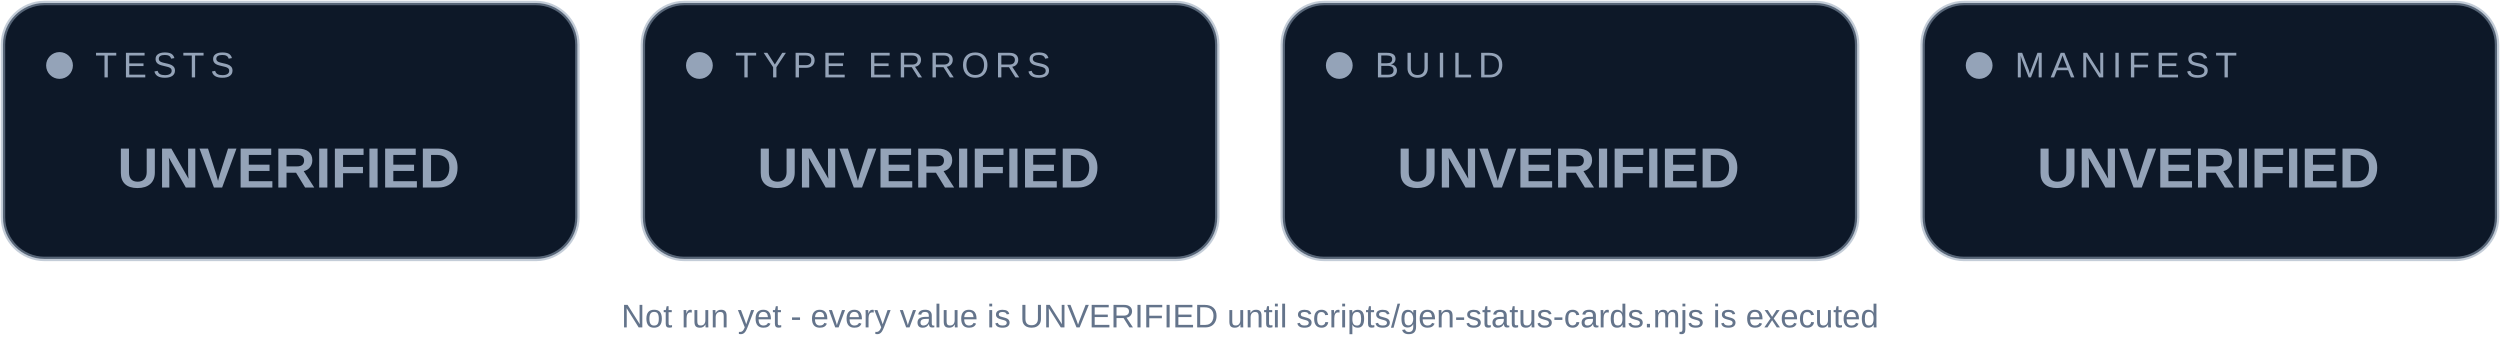
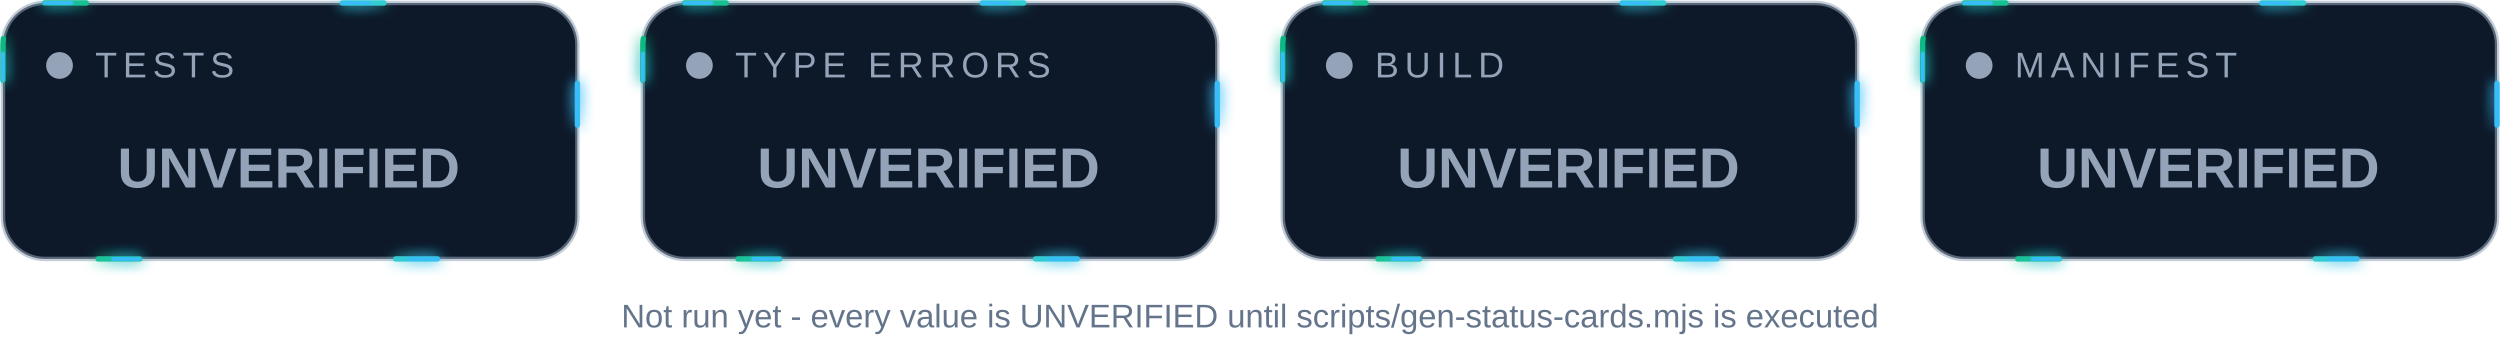
<svg xmlns="http://www.w3.org/2000/svg" viewBox="0 0 840 120" width="840" height="120" role="img" aria-labelledby="t d" font-family="'Segoe UI',Arial,sans-serif">
  <style>
    .dot{animation:p 2.4s ease-in-out infinite}
    @keyframes p{50%{opacity:.35}}
    @media (prefers-reduced-motion:reduce){.dot{animation:none}}
  </style>
  <g transform="translate(0 0)">
    <rect x="1" y="1" width="193" height="86" rx="14" fill="#0D1828" stroke="#94A3B8" stroke-opacity=".55" stroke-width="1.5" />
    <circle class="dot" cx="20" cy="22" r="4.5" fill="#94A3B8" />
    <text x="32" y="26" font-size="12" letter-spacing="2" fill="#94A3B8">TESTS</text>
    <text x="97" y="63" text-anchor="middle" font-size="19" font-weight="700" fill="#94A3B8">UNVERIFIED</text>
  </g>
  <g transform="translate(215 0)">
    <rect x="1" y="1" width="193" height="86" rx="14" fill="#0D1828" stroke="#94A3B8" stroke-opacity=".55" stroke-width="1.5" />
    <circle class="dot" cx="20" cy="22" r="4.5" fill="#94A3B8" />
    <text x="32" y="26" font-size="12" letter-spacing="2" fill="#94A3B8">TYPE ERRORS</text>
    <text x="97" y="63" text-anchor="middle" font-size="19" font-weight="700" fill="#94A3B8">UNVERIFIED</text>
  </g>
  <g transform="translate(430 0)">
    <rect x="1" y="1" width="193" height="86" rx="14" fill="#0D1828" stroke="#94A3B8" stroke-opacity=".55" stroke-width="1.5" />
    <circle class="dot" cx="20" cy="22" r="4.5" fill="#94A3B8" />
    <text x="32" y="26" font-size="12" letter-spacing="2" fill="#94A3B8">BUILD</text>
    <text x="97" y="63" text-anchor="middle" font-size="19" font-weight="700" fill="#94A3B8">UNVERIFIED</text>
  </g>
  <g transform="translate(645 0)">
    <rect x="1" y="1" width="193" height="86" rx="14" fill="#0D1828" stroke="#94A3B8" stroke-opacity=".55" stroke-width="1.5" />
    <circle class="dot" cx="20" cy="22" r="4.5" fill="#94A3B8" />
    <text x="32" y="26" font-size="12" letter-spacing="2" fill="#94A3B8">MANIFEST</text>
    <text x="97" y="63" text-anchor="middle" font-size="19" font-weight="700" fill="#94A3B8">UNVERIFIED</text>
  </g>
  <text x="420" y="110" text-anchor="middle" font-size="11" fill="#64748B">Not run yet - every value is UNVERIFIED until scripts/gen-status-cards.mjs is executed</text>
+   <style>
+     @keyframes zy-lz  { from { stroke-dashoffset: 100; } to { stroke-dashoffset: 0; } }
+     @keyframes zy-lzr { from { stroke-dashoffset: 0; }   to { stroke-dashoffset: 100; } }
+     .zy-lz  { stroke-dasharray: 14 86; animation: zy-lz 6s linear infinite; }
+     .zy-lzr { stroke-dasharray: 9 91;  animation: zy-lzr 8s linear infinite; }
+     @media (prefers-reduced-motion: reduce) { .zy-lz, .zy-lzr { animation: none; } }
+   </style>
+   <defs>
+     <linearGradient id="zy-laser-g" x1="0" y1="0" x2="1" y2="0">
+       <stop offset="0" stop-color="#10B981" />
+       <stop offset="0.5" stop-color="#2DD4BF" />
+       <stop offset="1" stop-color="#38BDF8" />
+     </linearGradient>
+     <filter id="zy-laser-f" filterUnits="userSpaceOnUse" x="-20" y="-20" width="880" height="160">
+       <feGaussianBlur stdDeviation="2.2" result="b" />
+       <feMerge>
+         <feMergeNode in="b" />
+         <feMergeNode in="SourceGraphic" />
+       </feMerge>
+     </filter>
+   </defs>
+   <g transform="translate(0 0)">
+     <rect x="1" y="1" width="193" height="86" rx="14" fill="none" stroke-linecap="round" pathLength="100" stroke="url(#zy-laser-g)" stroke-width="1.8" class="zy-lz" style="animation-delay:0s" filter="url(#zy-laser-f)" />
+     <rect x="1" y="1" width="193" height="86" rx="14" fill="none" stroke-linecap="round" pathLength="100" stroke="#38BDF8" stroke-width="1.26" class="zy-lzr" style="animation-delay:0s" filter="url(#zy-laser-f)" />
+   </g>
+   <g transform="translate(215 0)">
+     <rect x="1" y="1" width="193" height="86" rx="14" fill="none" stroke-linecap="round" pathLength="100" stroke="url(#zy-laser-g)" stroke-width="1.8" class="zy-lz" style="animation-delay:-1.5s" filter="url(#zy-laser-f)" />
+     <rect x="1" y="1" width="193" height="86" rx="14" fill="none" stroke-linecap="round" pathLength="100" stroke="#38BDF8" stroke-width="1.26" class="zy-lzr" style="animation-delay:-1.5s" filter="url(#zy-laser-f)" />
+   </g>
+   <g transform="translate(430 0)">
+     <rect x="1" y="1" width="193" height="86" rx="14" fill="none" stroke-linecap="round" pathLength="100" stroke="url(#zy-laser-g)" stroke-width="1.8" class="zy-lz" style="animation-delay:-3s" filter="url(#zy-laser-f)" />
+     <rect x="1" y="1" width="193" height="86" rx="14" fill="none" stroke-linecap="round" pathLength="100" stroke="#38BDF8" stroke-width="1.26" class="zy-lzr" style="animation-delay:-3s" filter="url(#zy-laser-f)" />
+   </g>
+   <g transform="translate(645 0)">
+     <rect x="1" y="1" width="193" height="86" rx="14" fill="none" stroke-linecap="round" pathLength="100" stroke="url(#zy-laser-g)" stroke-width="1.8" class="zy-lz" style="animation-delay:-4.5s" filter="url(#zy-laser-f)" />
+     <rect x="1" y="1" width="193" height="86" rx="14" fill="none" stroke-linecap="round" pathLength="100" stroke="#38BDF8" stroke-width="1.26" class="zy-lzr" style="animation-delay:-4.5s" filter="url(#zy-laser-f)" />
+   </g>
</svg>
